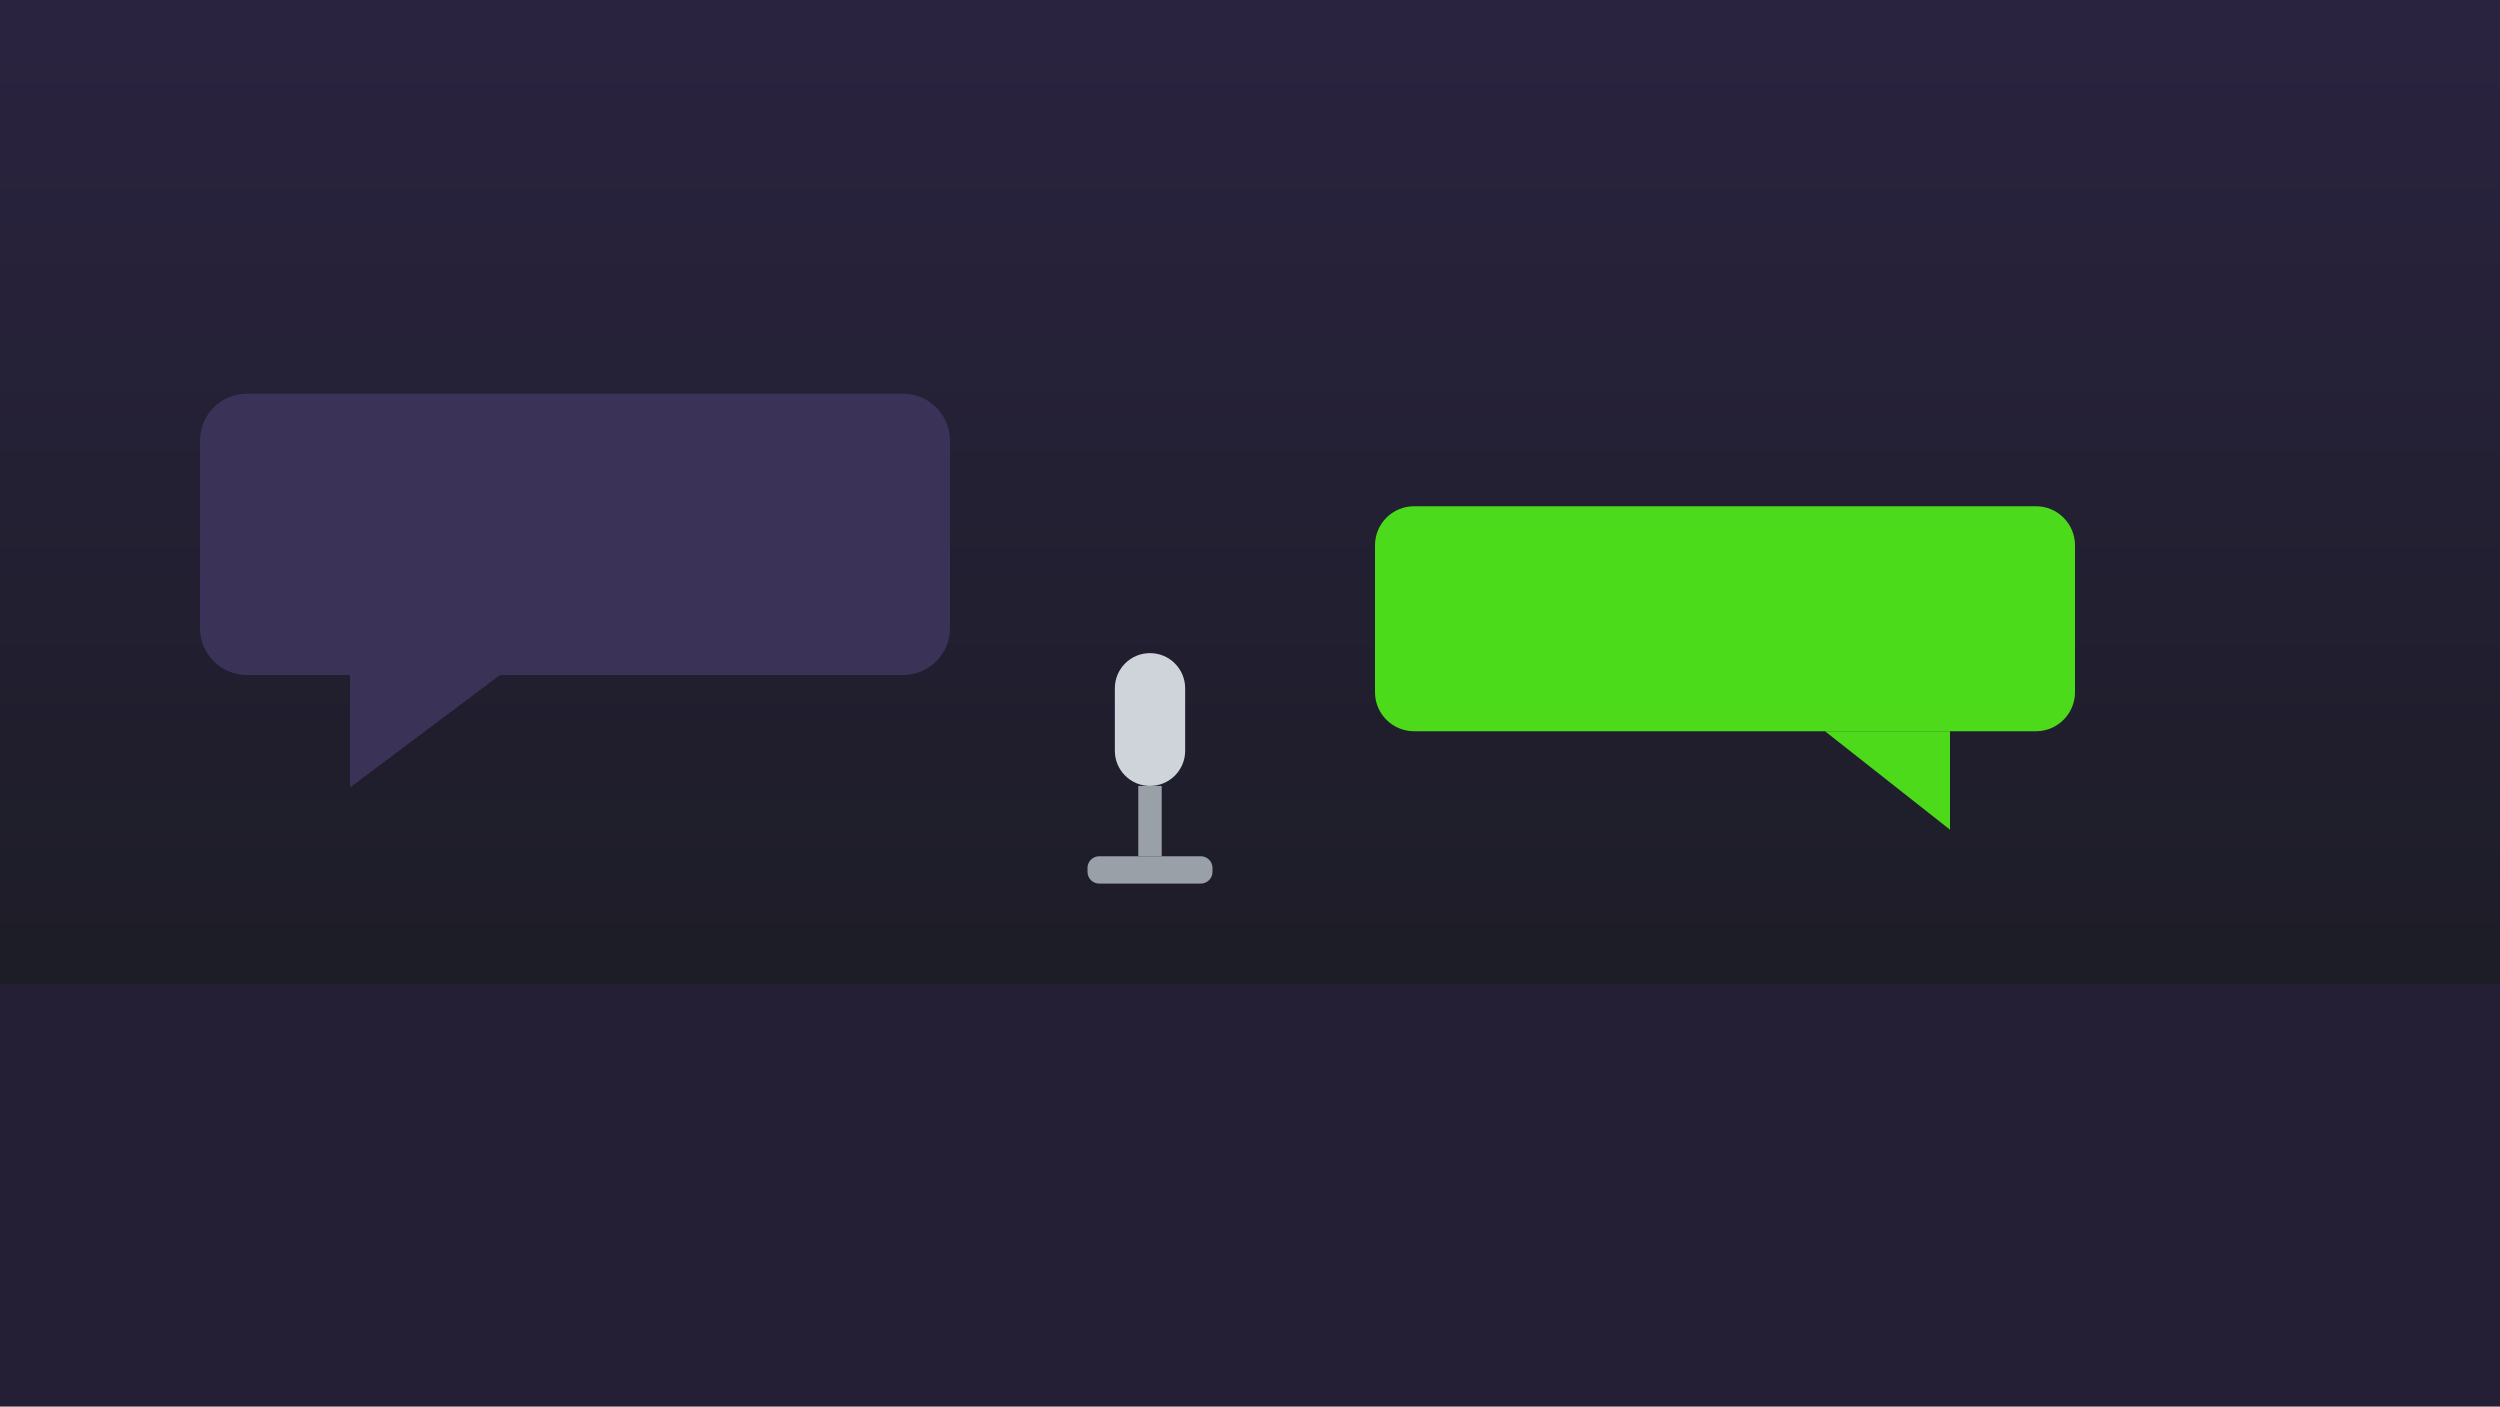
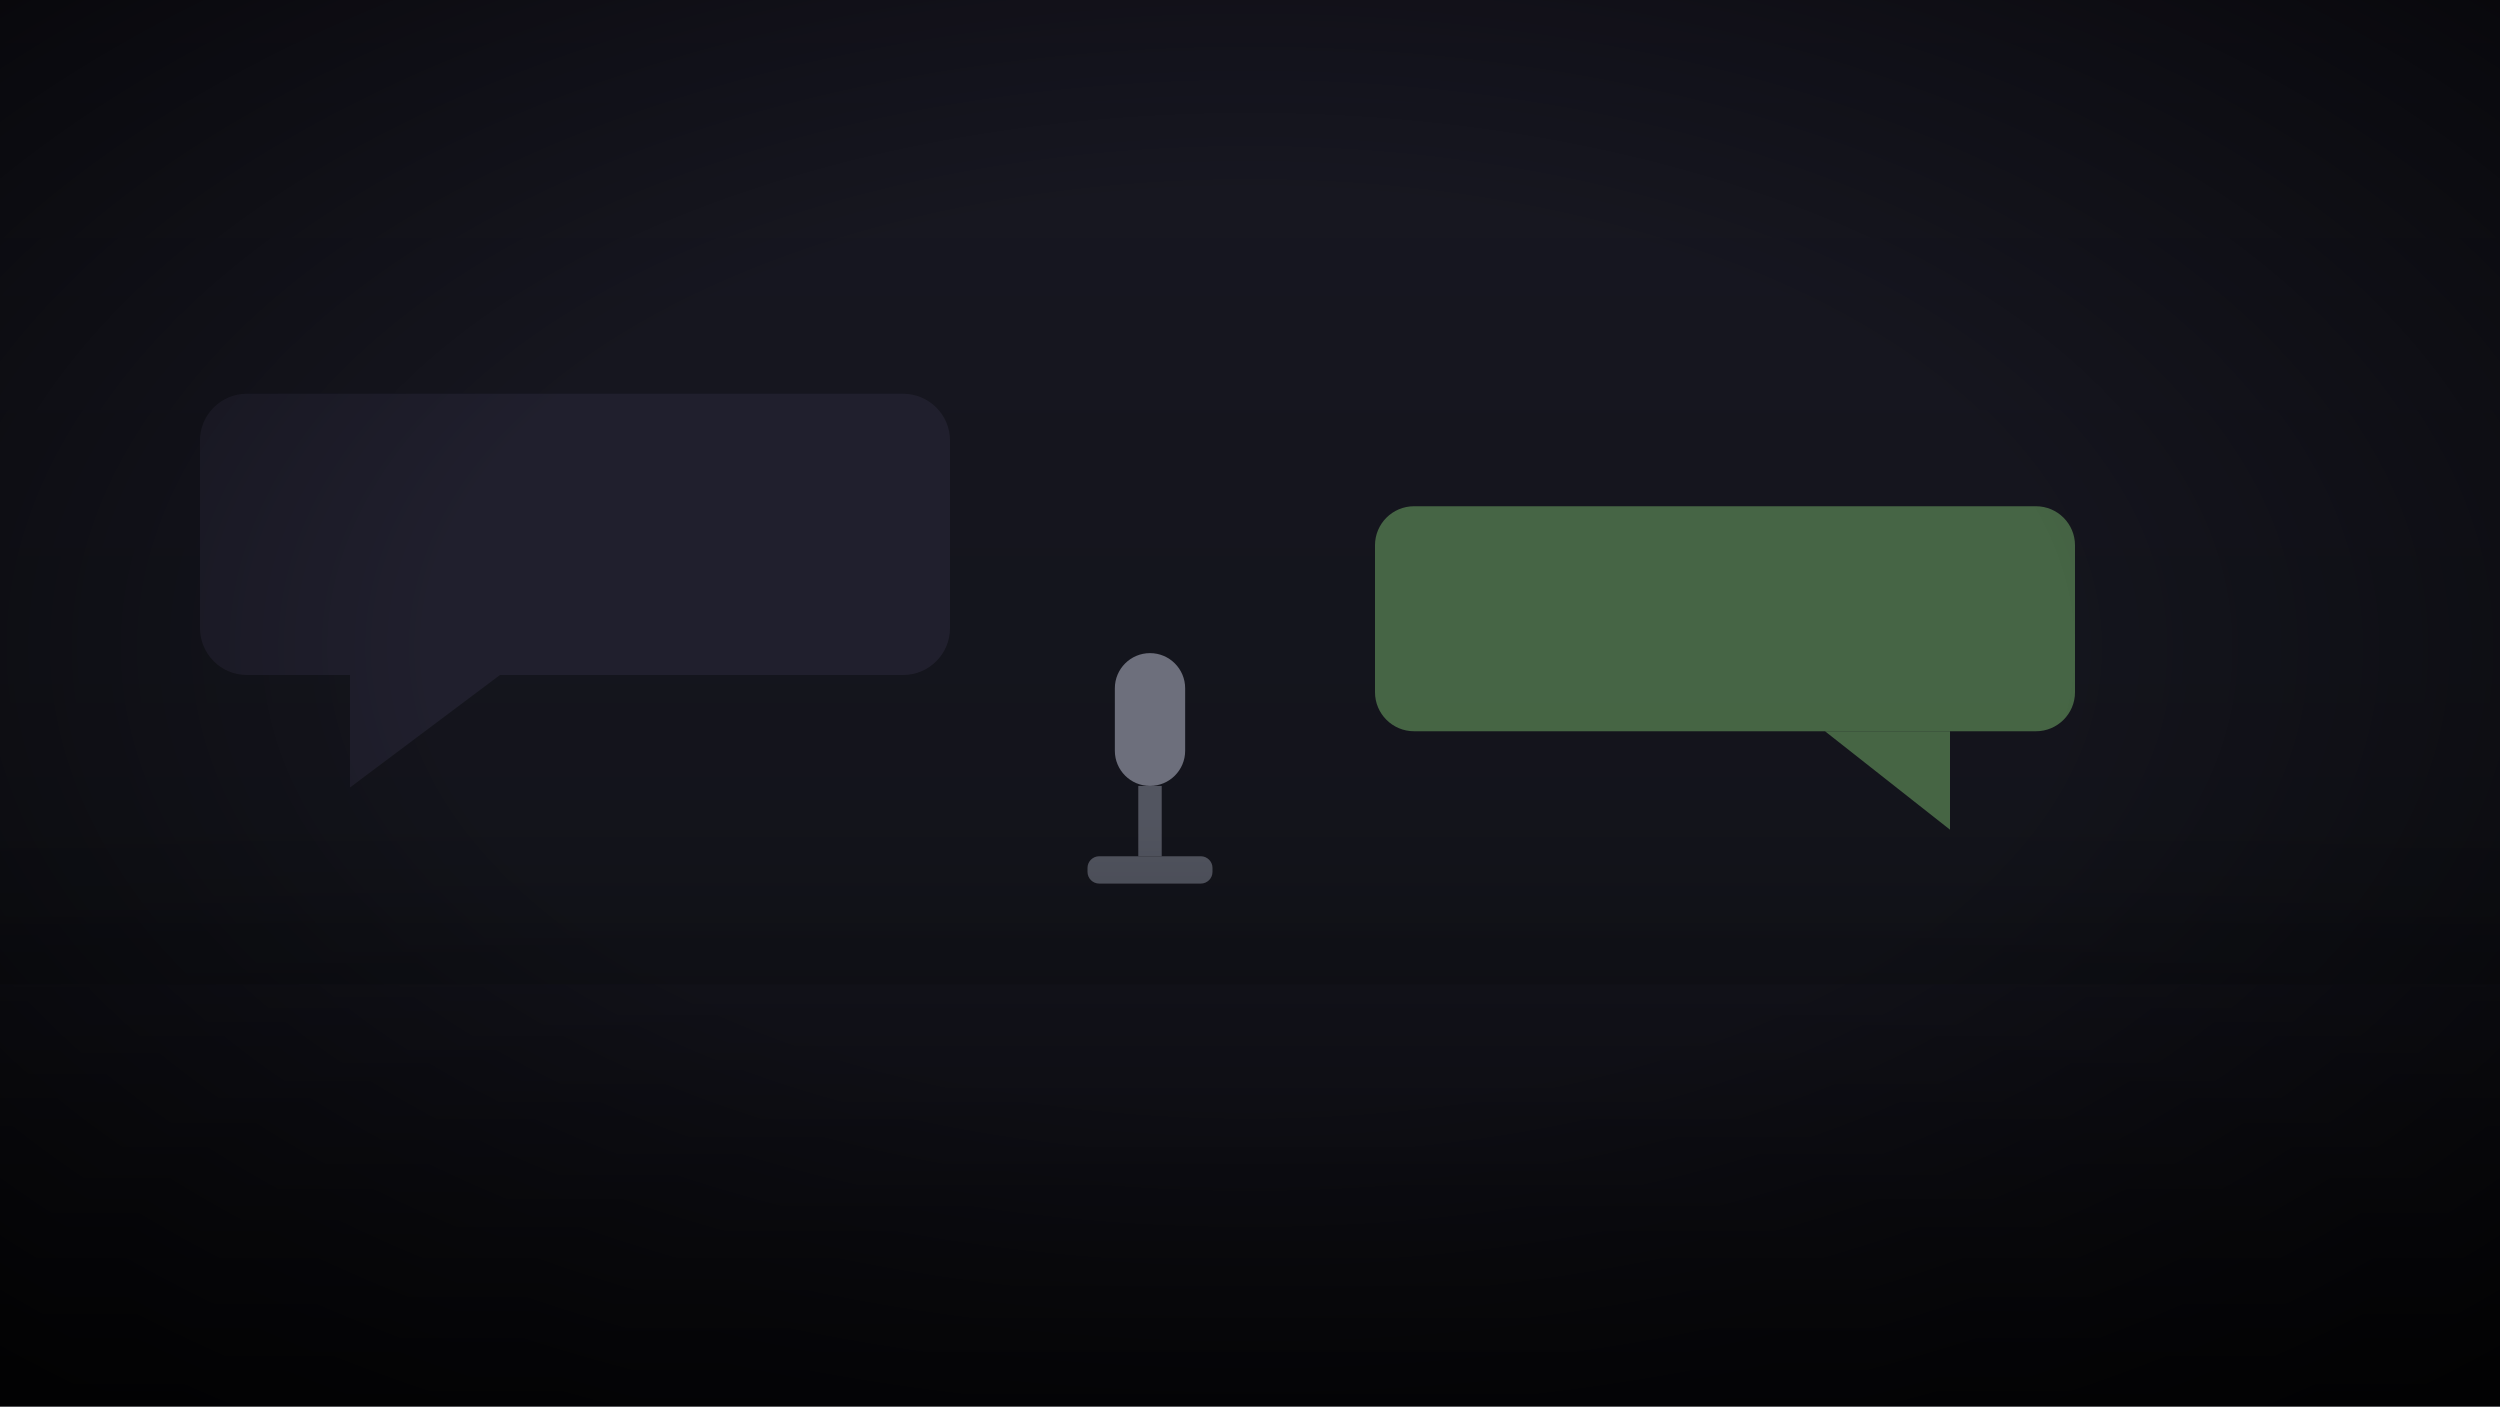
<svg xmlns="http://www.w3.org/2000/svg" viewBox="0 0 640 360" width="640" height="360">
-   <rect width="640" height="360" fill="#171a1c" />
  <defs>
-     <linearGradient id="s" x1="0" y1="0" x2="0" y2="1">
-       <stop offset="0" stop-color="#2a2340" />
-       <stop offset="1" stop-color="#171a1c" />
+     <filter id="grade" color-interpolation-filters="sRGB">
+       <feColorMatrix type="saturate" values="0.42" />
+       <feComponentTransfer>
+         <feFuncR type="linear" slope="0.5" intercept="0.015" />
+         <feFuncG type="linear" slope="0.5" intercept="0.018" />
+         <feFuncB type="linear" slope="0.54" intercept="0.03" />
+       </feComponentTransfer>
+     </filter>
+     <radialGradient id="vig" cx="50%" cy="46%" r="72%">
+       <stop offset="0.45" stop-color="#000" stop-opacity="0" />
+       <stop offset="1" stop-color="#000" stop-opacity="0.72" />
+     </radialGradient>
+     <linearGradient id="foot" x1="0" y1="0" x2="0" y2="1">
+       <stop offset="0.58" stop-color="#000" stop-opacity="0" />
+       <stop offset="1" stop-color="#000" stop-opacity="0.66" />
    </linearGradient>
  </defs>
-   <rect width="640" height="360" fill="url(#s)" />
-   <rect x="0" y="252" width="640" height="108" fill="#241f34" />
-   <rect x="51.2" y="100.8" width="192" height="72" rx="12" fill="#3b3357" />
-   <path d="M89.6 172.8l0 28.8 38.4 -28.8z" fill="#3b3357" />
-   <rect x="352" y="129.6" width="179.2" height="57.6" rx="10" fill="#53fc18" opacity="0.85" />
-   <path d="M499.2 187.2l0 25.2 -32 -25.2z" fill="#53fc18" opacity="0.85" />
-   <g transform="translate(294.4 223.2)">
-     <rect x="-9" y="-56" width="18" height="34" rx="9" fill="#cfd4db" />
-     <rect x="-3" y="-22" width="6" height="18" fill="#9aa0a8" />
-     <rect x="-16" y="-4" width="32" height="7" rx="3" fill="#9aa0a8" />
+   <g filter="url(#grade)">
+     <rect width="640" height="360" fill="#171a1c" />
+     <defs>
+       <linearGradient id="s" x1="0" y1="0" x2="0" y2="1">
+         <stop offset="0" stop-color="#2a2340" />
+         <stop offset="1" stop-color="#171a1c" />
+       </linearGradient>
+     </defs>
+     <rect width="640" height="360" fill="url(#s)" />
+     <rect x="0" y="252" width="640" height="108" fill="#241f34" />
+     <rect x="51.2" y="100.8" width="192" height="72" rx="12" fill="#3b3357" />
+     <path d="M89.6 172.8l0 28.8 38.4 -28.8z" fill="#3b3357" />
+     <rect x="352" y="129.6" width="179.2" height="57.6" rx="10" fill="#53fc18" opacity="0.85" />
+     <path d="M499.2 187.2l0 25.2 -32 -25.2z" fill="#53fc18" opacity="0.85" />
+     <g transform="translate(294.4 223.2)">
+       <rect x="-9" y="-56" width="18" height="34" rx="9" fill="#cfd4db" />
+       <rect x="-3" y="-22" width="6" height="18" fill="#9aa0a8" />
+       <rect x="-16" y="-4" width="32" height="7" rx="3" fill="#9aa0a8" />
+     </g>
  </g>
+   <rect width="640" height="360" fill="url(#vig)" />
+   <rect width="640" height="360" fill="url(#foot)" />
</svg>
